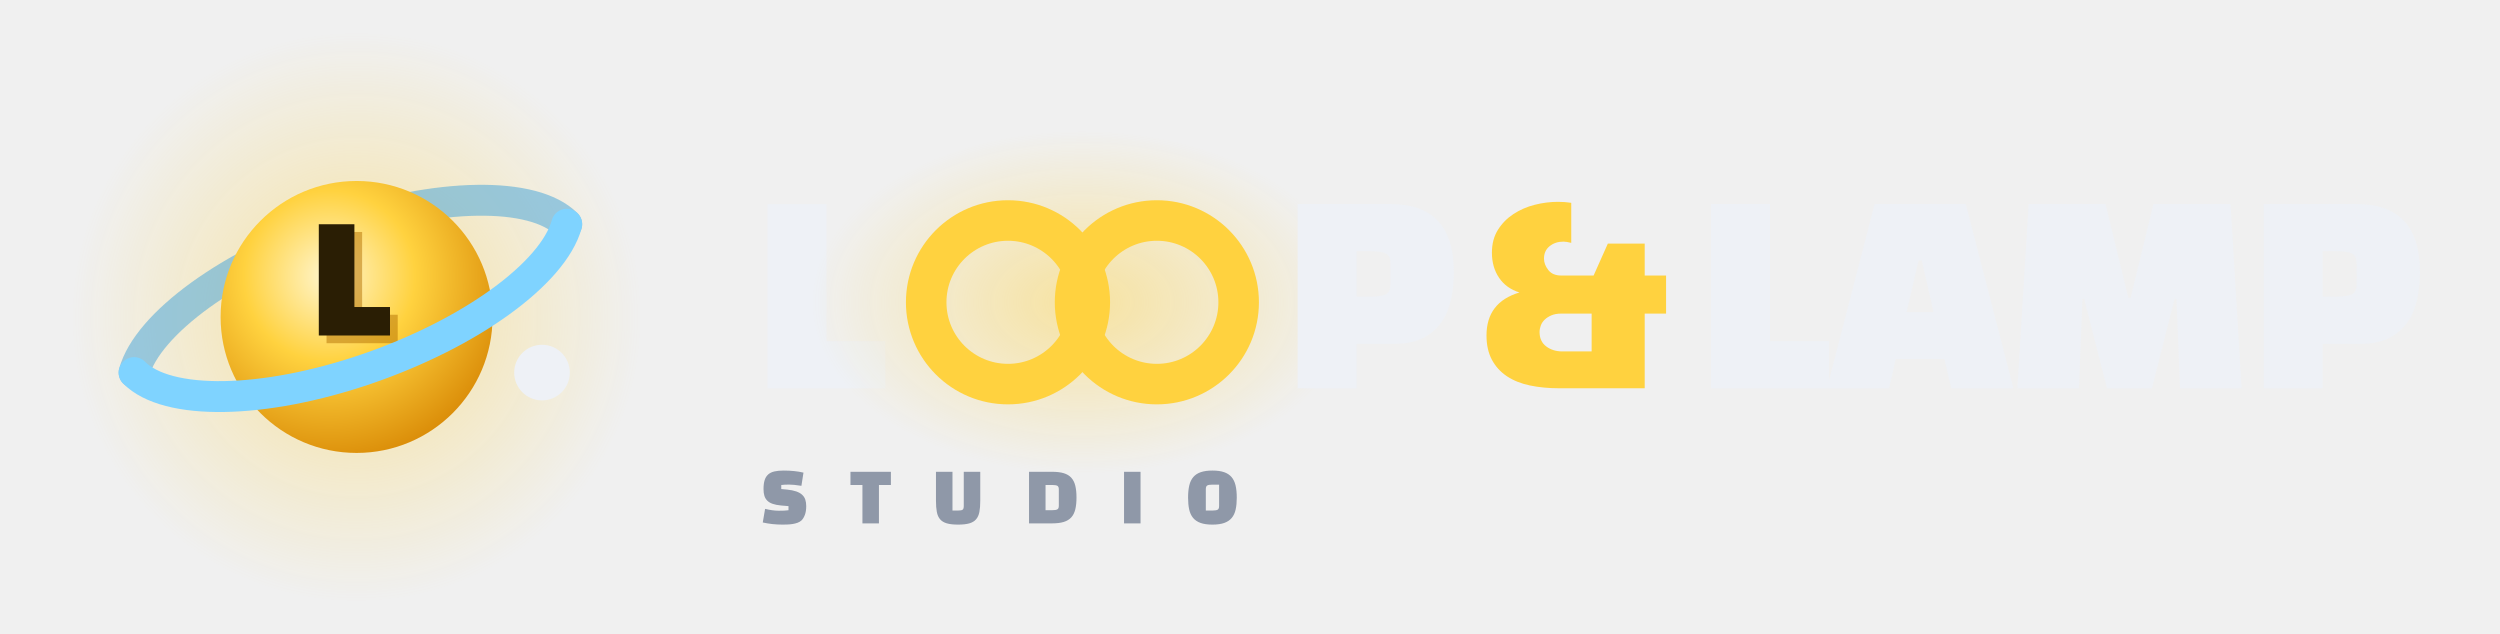
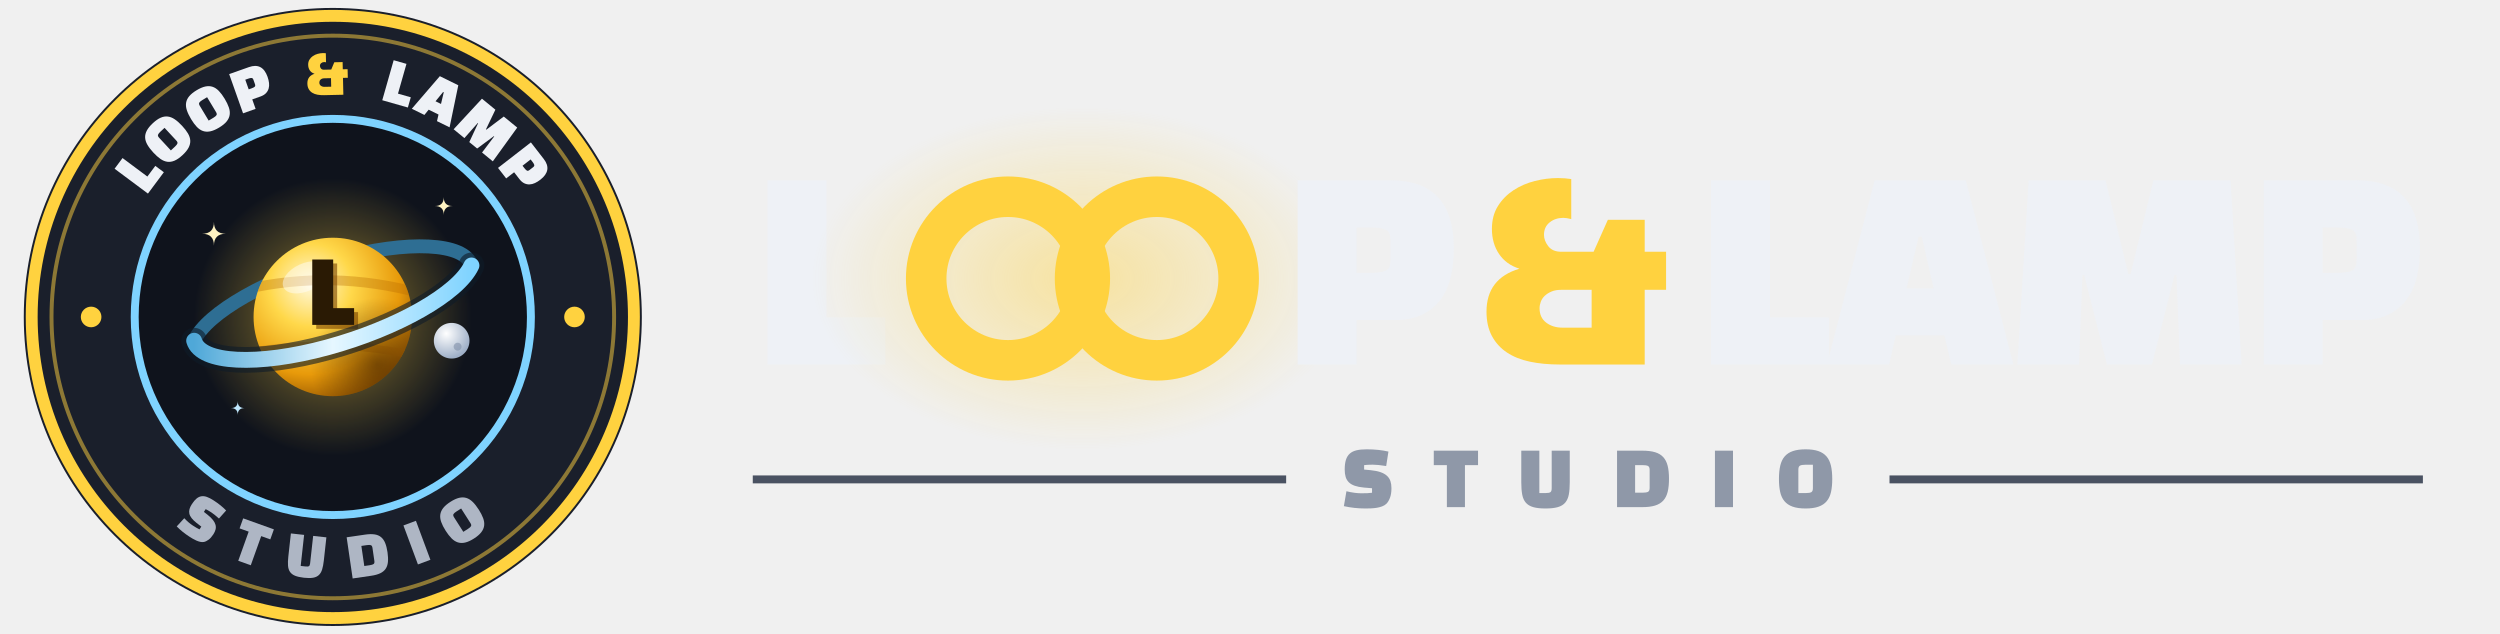
<svg xmlns="http://www.w3.org/2000/svg" viewBox="0 0 631 160">
  <defs>
    <radialGradient id="orb" cx="40%" cy="35%" r="70%">
      <stop offset="0" stop-color="#FFF6D0" />
      <stop offset=".45" stop-color="#FFD23F" />
      <stop offset="1" stop-color="#D98A06" />
    </radialGradient>
    <radialGradient id="halo" cx="50%" cy="50%" r="50%">
      <stop offset="0" stop-color="#FFD23F" stop-opacity=".45" />
      <stop offset="1" stop-color="#FFD23F" stop-opacity="0" />
    </radialGradient>
  </defs>
-   <g transform="translate(90 80) scale(0.78) translate(-100 -100)">
-     <circle cx="100" cy="100" r="92" fill="url(#halo)" />
-     <path d="M28 118 A76 30 -20 0 1 168 70" fill="none" stroke="#4FA8D8" stroke-width="10" stroke-linecap="round" opacity=".55" />
-     <circle cx="100" cy="100" r="44" fill="url(#orb)" />
-     <path d="M25.92 -9.216H14.4V-36.0H2.88V0.0H25.92Z" fill="#B36F02" opacity=".5" transform="translate(87.396 108.5)" />
-     <path d="M25.92 -9.216H14.4V-36.0H2.88V0.0H25.92Z" fill="#2A1E04" transform="translate(84.896 106)" />
-     <path d="M168 70 A76 30 -20 0 1 28 118" fill="none" stroke="#7FD3FF" stroke-width="10" stroke-linecap="round" />
-     <circle cx="160" cy="118" r="9" fill="#EEF1F6" />
+   <defs>
+     <radialGradient id="p2" cx="36%" cy="30%" r="75%">
+       <stop offset="0" stop-color="#FFF8DC" />
+       <stop offset=".35" stop-color="#FFD84A" />
+       <stop offset=".75" stop-color="#E89A0A" />
+       <stop offset="1" stop-color="#9A5A02" />
+     </radialGradient>
+     <radialGradient id="p2s" cx="78%" cy="80%" r="70%">
+       <stop offset="0" stop-color="#3A1E00" stop-opacity=".55" />
+       <stop offset=".6" stop-color="#3A1E00" stop-opacity="0" />
+     </radialGradient>
+     <linearGradient id="r2" x1="0" x2="1" y1="0" y2="0">
+       <stop offset="0" stop-color="#4FA8D8" />
+       <stop offset=".5" stop-color="#E6F7FF" />
+       <stop offset="1" stop-color="#7FD3FF" />
+     </linearGradient>
+     <radialGradient id="m2" cx="35%" cy="30%" r="70%">
+       <stop offset="0" stop-color="#FFFFFF" />
+       <stop offset="1" stop-color="#9FB0C8" />
+     </radialGradient>
+     <radialGradient id="g2" cx="50%" cy="50%" r="50%">
+       <stop offset="0" stop-color="#FFD23F" stop-opacity=".55" />
+       <stop offset="1" stop-color="#FFD23F" stop-opacity="0" />
+     </radialGradient>
+     <clipPath id="pc2">
+       <circle cx="100" cy="100" r="40" />
+     </clipPath>
+   </defs>
+   <circle cx="84" cy="80" r="78" fill="#1A1F2B" />
+   <circle cx="84" cy="80" r="76" fill="none" stroke="#FFD23F" stroke-width="3" />
+   <circle cx="84" cy="80" r="71" fill="none" stroke="#FFD23F" stroke-width="1" opacity=".5" />
+   <circle cx="84" cy="80" r="50" fill="#0F131C" stroke="#7FD3FF" stroke-width="2" />
+   <path d="M7.56 -2.688H4.2V-10.5H0.84V0.0H7.56Z" fill="#EEF1F6" transform="translate(35.1 43.5) rotate(-53.3) translate(-3.8 5.0)" />
+   <path d="M0.336 -5.236Q0.336 -6.678 0.581 -7.721Q0.826 -8.764 1.407 -9.436Q1.988 -10.108 2.94 -10.43Q3.892 -10.752 5.292 -10.752Q6.706 -10.752 7.651 -10.43Q8.596 -10.108 9.177 -9.436Q9.758 -8.764 10.003 -7.721Q10.248 -6.678 10.248 -5.236Q10.248 -3.864 10.024 -2.835Q9.8 -1.806 9.233 -1.12Q8.666 -0.434 7.707 -0.091Q6.748 0.252 5.292 0.252Q3.836 0.252 2.877 -0.091Q1.918 -0.434 1.351 -1.12Q0.784 -1.806 0.56 -2.835Q0.336 -3.864 0.336 -5.236ZM3.948 -6.986V-2.618H5.348Q6.048 -2.618 6.349 -2.779Q6.65 -2.94 6.65 -3.514V-7.882H5.236Q4.564 -7.882 4.256 -7.721Q3.948 -7.56 3.948 -6.986Z" fill="#EEF1F6" transform="translate(42.5 35.3) rotate(-42.8) translate(-5.3 5.0)" />
+   <path d="M0.336 -5.236Q0.336 -6.678 0.581 -7.721Q0.826 -8.764 1.407 -9.436Q1.988 -10.108 2.94 -10.43Q3.892 -10.752 5.292 -10.752Q6.706 -10.752 7.651 -10.43Q8.596 -10.108 9.177 -9.436Q9.758 -8.764 10.003 -7.721Q10.248 -6.678 10.248 -5.236Q10.248 -3.864 10.024 -2.835Q9.8 -1.806 9.233 -1.12Q8.666 -0.434 7.707 -0.091Q6.748 0.252 5.292 0.252Q3.836 0.252 2.877 -0.091Q1.918 -0.434 1.351 -1.12Q0.784 -1.806 0.56 -2.835Q0.336 -3.864 0.336 -5.236ZM3.948 -6.986V-2.618H5.348Q6.048 -2.618 6.349 -2.779Q6.65 -2.94 6.65 -3.514V-7.882H5.236Q4.564 -7.882 4.256 -7.721Q3.948 -7.56 3.948 -6.986Z" fill="#EEF1F6" transform="translate(52.6 27.7) rotate(-31.0) translate(-5.3 5.0)" />
+   <path d="M6.384 -2.534H4.2V0.0H0.84V-10.5H6.132Q9.744 -10.5 9.744 -6.622Q9.744 -5.768 9.576 -5.026Q9.408 -4.284 9.009 -3.731Q8.61 -3.178 7.973 -2.856Q7.336 -2.534 6.384 -2.534ZM4.97 -7.812H4.2V-5.222H4.97Q5.586 -5.222 5.859 -5.348Q6.132 -5.474 6.132 -5.936V-7.112Q6.132 -7.56 5.859 -7.686Q5.586 -7.812 4.97 -7.812Z" fill="#EEF1F6" transform="translate(63.6 22.5) rotate(-19.5) translate(-5.0 5.0)" />
+   <path d="M4.508 -10.626Q4.704 -10.626 4.893 -10.612Q5.082 -10.598 5.264 -10.57V-8.288Q4.984 -8.358 4.816 -8.358Q4.354 -8.358 4.032 -8.099Q3.71 -7.84 3.71 -7.392Q3.71 -7.056 3.955 -6.741Q4.2 -6.426 4.69 -6.426H6.538L7.35 -8.246H9.45V-6.426H10.668V-4.256H9.45V0.0H4.578Q3.668 0.0 2.905 -0.161Q2.142 -0.322 1.596 -0.686Q1.05 -1.05 0.742 -1.624Q0.434 -2.198 0.434 -3.01Q0.434 -4.9 2.31 -5.46Q1.554 -5.698 1.148 -6.3Q0.742 -6.902 0.742 -7.728Q0.742 -8.484 1.085 -9.03Q1.428 -9.576 1.974 -9.933Q2.52 -10.29 3.185 -10.458Q3.85 -10.626 4.508 -10.626ZM6.426 -4.256H4.69Q4.368 -4.256 4.137 -4.158Q3.906 -4.06 3.752 -3.913Q3.598 -3.766 3.528 -3.577Q3.458 -3.388 3.458 -3.206Q3.458 -2.674 3.836 -2.387Q4.214 -2.1 4.76 -2.1H6.426Z" fill="#FFD23F" transform="translate(82.7 19.0) rotate(-1.3) translate(-5.6 5.0)" />
+   <path d="M7.56 -2.688H4.2V-10.5H0.84V0.0H7.56Z" fill="#EEF1F6" transform="translate(100.7 21.3) rotate(15.9) translate(-3.8 5.0)" />
+   <path d="M3.724 -1.666H6.496L6.888 0.0H10.43L7.714 -10.5H2.52L-0.196 0.0H3.346ZM5.208 -7.28 5.88 -4.34H4.34L5.026 -7.28Z" fill="#EEF1F6" transform="translate(110.9 25.3) rotate(26.2) translate(-5.1 5.0)" />
+   <path d="M4.13 -5.096H4.228L5.53 0.0H8.092L9.38 -5.096H9.492L9.688 0.0H13.202L12.572 -10.5H8.176L6.874 -5.152H6.748L5.446 -10.5H1.064L0.42 0.0H3.934Z" fill="#EEF1F6" transform="translate(122.6 32.8) rotate(39.3) translate(-6.8 5.0)" />
+   <path d="M6.384 -2.534H4.2V0.0H0.84V-10.5H6.132Q9.744 -10.5 9.744 -6.622Q9.744 -5.768 9.576 -5.026Q9.408 -4.284 9.009 -3.731Q8.61 -3.178 7.973 -2.856Q7.336 -2.534 6.384 -2.534ZM4.97 -7.812H4.2V-5.222H4.97Q5.586 -5.222 5.859 -5.348Q6.132 -5.474 6.132 -5.936V-7.112Q6.132 -7.56 5.859 -7.686Q5.586 -7.812 4.97 -7.812Z" fill="#EEF1F6" transform="translate(132.2 42.6) rotate(52.2) translate(-5.0 5.0)" />
+   <path d="M0.42 -0.182 0.896 -2.954Q2.436 -2.576 3.682 -2.576Q4.312 -2.576 4.795 -2.597Q5.278 -2.618 5.656 -2.674V-3.514L4.144 -3.64Q3.122 -3.738 2.436 -3.976Q1.75 -4.214 1.337 -4.627Q0.924 -5.04 0.749 -5.621Q0.574 -6.202 0.574 -6.986Q0.574 -8.064 0.798 -8.785Q1.022 -9.506 1.512 -9.947Q2.002 -10.388 2.779 -10.57Q3.556 -10.752 4.676 -10.752Q6.902 -10.752 8.708 -10.332L8.288 -7.644Q6.72 -7.896 5.782 -7.896Q4.844 -7.896 4.186 -7.812V-6.986L5.39 -6.874Q6.496 -6.762 7.238 -6.503Q7.98 -6.244 8.435 -5.824Q8.89 -5.404 9.079 -4.83Q9.268 -4.256 9.268 -3.514Q9.268 -2.45 8.988 -1.722Q8.708 -0.994 8.316 -0.616Q7.994 -0.308 7.518 -0.133Q7.042 0.042 6.51 0.126Q5.978 0.21 5.439 0.231Q4.9 0.252 4.466 0.252Q3.374 0.252 2.366 0.14Q1.358 0.028 0.42 -0.182Z" fill="#AEB6C4" transform="translate(50.9 131.2) rotate(32.9) translate(-4.8 5.0)" />
+   <path d="M8.316 -10.5H0.084V-7.812H2.52V0.0H5.88V-7.812H8.316Z" fill="#AEB6C4" transform="translate(63.4 137.4) rotate(19.7) translate(-4.2 5.0)" />
+   <path d="M0.588 -10.5H3.948V-2.618H5.138Q5.782 -2.618 6.013 -2.786Q6.244 -2.954 6.244 -3.514V-10.5H9.604V-4.606Q9.604 -3.262 9.429 -2.338Q9.254 -1.414 8.757 -0.833Q8.26 -0.252 7.378 0.0Q6.496 0.252 5.096 0.252Q3.696 0.252 2.814 0.0Q1.932 -0.252 1.435 -0.826Q0.938 -1.4 0.763 -2.331Q0.588 -3.262 0.588 -4.606Z" fill="#AEB6C4" transform="translate(77.3 140.6) rotate(6.3) translate(-5.1 5.0)" />
+   <path d="M5.544 0.0H0.84V-10.5H5.544Q6.958 -10.5 7.91 -10.213Q8.862 -9.926 9.436 -9.296Q10.01 -8.666 10.255 -7.672Q10.5 -6.678 10.5 -5.264Q10.5 -3.85 10.255 -2.849Q10.01 -1.848 9.436 -1.218Q8.862 -0.588 7.91 -0.294Q6.958 0.0 5.544 0.0ZM5.6 -7.812H4.2V-2.688H5.6Q6.3 -2.688 6.601 -2.849Q6.902 -3.01 6.902 -3.584V-6.916Q6.902 -7.49 6.601 -7.651Q6.3 -7.812 5.6 -7.812Z" fill="#AEB6C4" transform="translate(92.8 140.4) rotate(-8.3) translate(-5.4 5.0)" />
+   <path d="M4.2 0.0V-10.5H0.84V0.0Z" fill="#AEB6C4" transform="translate(105.3 137.2) rotate(-20.4) translate(-2.5 5.0)" />
+   <path d="M0.336 -5.236Q0.336 -6.678 0.581 -7.721Q0.826 -8.764 1.407 -9.436Q1.988 -10.108 2.94 -10.43Q3.892 -10.752 5.292 -10.752Q6.706 -10.752 7.651 -10.43Q8.596 -10.108 9.177 -9.436Q9.758 -8.764 10.003 -7.721Q10.248 -6.678 10.248 -5.236Q10.248 -3.864 10.024 -2.835Q9.8 -1.806 9.233 -1.12Q8.666 -0.434 7.707 -0.091Q6.748 0.252 5.292 0.252Q3.836 0.252 2.877 -0.091Q1.918 -0.434 1.351 -1.12Q0.784 -1.806 0.56 -2.835Q0.336 -3.864 0.336 -5.236ZM3.948 -6.986V-2.618H5.348Q6.048 -2.618 6.349 -2.779Q6.65 -2.94 6.65 -3.514V-7.882H5.236Q4.564 -7.882 4.256 -7.721Q3.948 -7.56 3.948 -6.986Z" fill="#AEB6C4" transform="translate(116.8 131.5) rotate(-32.5) translate(-5.3 5.0)" />
+   <circle cx="23.0" cy="80.0" r="2.6" fill="#FFD23F" />
+   <circle cx="145.0" cy="80.0" r="2.6" fill="#FFD23F" />
+   <g transform="translate(84 80) scale(0.5) translate(-100 -100)">
+     <circle cx="100" cy="100" r="70" fill="url(#g2)" />
+     <path d="M30 112 A74 24 -18 0 1 170 74" fill="none" stroke="#2E6E93" stroke-width="7" stroke-linecap="round" />
+     <circle cx="100" cy="100" r="40" fill="url(#p2)" />
+     <g clip-path="url(#pc2)" opacity=".35">
+       <path d="M56 86 Q100 76 144 88" stroke="#B86A00" stroke-width="5" fill="none" />
+       <path d="M56 118 Q100 110 144 120" stroke="#B86A00" stroke-width="4" fill="none" />
+     </g>
+     <circle cx="100" cy="100" r="40" fill="url(#p2s)" />
+     <ellipse cx="86" cy="80" rx="12" ry="7" fill="#FFFFFF" opacity=".45" transform="rotate(-25 86 80)" />
+     <path d="M23.76 -8.448H13.2V-33.0H2.64V0.0H23.76Z" fill="#7A4300" opacity=".6" transform="translate(88.988 106)" />
+     <path d="M23.76 -8.448H13.2V-33.0H2.64V0.0H23.76Z" fill="#2A1A04" transform="translate(86.988 104)" />
+     <path d="M170 74 A74 24 -18 0 1 30 112" fill="none" stroke="#0E1A28" stroke-width="13" stroke-linecap="round" opacity=".6" />
+     <path d="M170 74 A74 24 -18 0 1 30 112" fill="none" stroke="url(#r2)" stroke-width="8" stroke-linecap="round" />
+     <circle cx="160" cy="112" r="9" fill="url(#m2)" />
+     <circle cx="163" cy="115" r="2" fill="#8090A8" opacity=".6" />
+     <path d="M40 52 Q40 58 46 58 Q40 58 40 64 Q40 58 34 58 Q40 58 40 52Z" fill="#FFF3C2" />
+     <path d="M156 39.5 Q156 44 160.5 44 Q156 44 156 48.5 Q156 44 151.5 44 Q156 44 156 39.5Z" fill="#FFF3C2" />
+     <path d="M52 142.5 Q52 146 55.5 146 Q52 146 52 149.5 Q52 146 48.5 146 Q52 146 52 142.5Z" fill="#BFE8FF" />
  </g>
-   <path d="M223.48 86.096H208.6V51.5H193.72V98.0H223.48Z" fill="#EEF1F6" />
-   <ellipse cx="273.204" cy="76.3" rx="68.2" ry="43.4" fill="url(#halo)" />
-   <circle cx="254.418" cy="76.3" r="20.646" fill="none" stroke="#FFD23F" stroke-width="10.23" />
-   <circle cx="291.99" cy="76.3" r="20.646" fill="none" stroke="#FFD23F" stroke-width="10.23" />
-   <path d="M352.068 86.778H342.396V98.0H327.516V51.5H350.952Q366.948 51.5 366.948 68.674Q366.948 72.456 366.204 75.742Q365.46 79.028 363.693 81.477Q361.926 83.926 359.105 85.352Q356.284 86.778 352.068 86.778ZM345.806 63.404H342.396V74.874H345.806Q348.534 74.874 349.743 74.316Q350.952 73.758 350.952 71.712V66.504Q350.952 64.52 349.743 63.962Q348.534 63.404 345.806 63.404Z" fill="#EEF1F6" />
-   <path d="M393.236 50.942Q394.104 50.942 394.941 51.004Q395.778 51.066 396.584 51.19V61.296Q395.344 60.986 394.6 60.986Q392.554 60.986 391.128 62.133Q389.702 63.28 389.702 65.264Q389.702 66.752 390.787 68.147Q391.872 69.542 394.042 69.542H402.226L405.822 61.482H415.122V69.542H420.516V79.152H415.122V98.0H393.546Q389.516 98.0 386.137 97.287Q382.758 96.574 380.34 94.962Q377.922 93.35 376.558 90.808Q375.194 88.266 375.194 84.67Q375.194 76.3 383.502 73.82Q380.154 72.766 378.356 70.1Q376.558 67.434 376.558 63.776Q376.558 60.428 378.077 58.01Q379.596 55.592 382.014 54.011Q384.432 52.43 387.377 51.686Q390.322 50.942 393.236 50.942ZM401.73 79.152H394.042Q392.616 79.152 391.593 79.586Q390.57 80.02 389.888 80.671Q389.206 81.322 388.896 82.159Q388.586 82.996 388.586 83.802Q388.586 86.158 390.26 87.429Q391.934 88.7 394.352 88.7H401.73Z" fill="#FFD23F" />
-   <path d="M461.622 86.096H446.742V51.5H431.862V98.0H461.622ZM478.486 90.622H490.762L492.498 98.0H508.184L496.156 51.5H473.154L461.126 98.0H476.812ZM485.058 65.76 488.034 78.78H481.214L484.252 65.76ZM525.606 75.432H526.04L531.806 98.0H543.152L548.856 75.432H549.352L550.22 98.0H565.782L562.992 51.5H543.524L537.758 75.184H537.2L531.434 51.5H512.028L509.176 98.0H524.738ZM595.914 86.778H586.242V98.0H571.362V51.5H594.798Q610.794 51.5 610.794 68.674Q610.794 72.456 610.05 75.742Q609.306 79.028 607.539 81.477Q605.772 83.926 602.951 85.352Q600.13 86.778 595.914 86.778ZM589.652 63.404H586.242V74.874H589.652Q592.38 74.874 593.589 74.316Q594.798 73.758 594.798 71.712V66.504Q594.798 64.52 593.589 63.962Q592.38 63.404 589.652 63.404Z" fill="#EEF1F6" />
-   <path d="M192.521 131.874 193.111 128.437Q195.021 128.906 196.566 128.906Q197.347 128.906 197.946 128.88Q198.545 128.854 199.013 128.784V127.743L197.139 127.586Q195.871 127.465 195.021 127.17Q194.17 126.875 193.658 126.363Q193.146 125.85 192.929 125.13Q192.712 124.41 192.712 123.437Q192.712 122.101 192.99 121.207Q193.267 120.313 193.875 119.766Q194.482 119.219 195.446 118.993Q196.409 118.768 197.798 118.768Q200.558 118.768 202.798 119.288L202.277 122.621Q200.333 122.309 199.17 122.309Q198.007 122.309 197.191 122.413V123.437L198.684 123.576Q200.055 123.715 200.975 124.036Q201.895 124.357 202.459 124.878Q203.024 125.399 203.258 126.111Q203.492 126.823 203.492 127.743Q203.492 129.062 203.145 129.965Q202.798 130.867 202.312 131.336Q201.913 131.718 201.322 131.935Q200.732 132.152 200.072 132.256Q199.413 132.36 198.744 132.386Q198.076 132.412 197.538 132.412Q196.184 132.412 194.934 132.274Q193.684 132.135 192.521 131.874ZM224.865 119.08H214.657V122.413H217.678V132.1H221.844V122.413H224.865ZM236.238 119.08H240.405V128.854H241.88Q242.679 128.854 242.965 128.645Q243.252 128.437 243.252 127.743V119.08H247.418V126.389Q247.418 128.055 247.201 129.201Q246.984 130.347 246.368 131.067Q245.752 131.788 244.658 132.1Q243.564 132.412 241.828 132.412Q240.092 132.412 238.998 132.1Q237.905 131.788 237.289 131.076Q236.672 130.364 236.455 129.21Q236.238 128.055 236.238 126.389ZM265.562 132.1H259.729V119.08H265.562Q267.315 119.08 268.496 119.436Q269.676 119.792 270.388 120.573Q271.1 121.354 271.403 122.587Q271.707 123.819 271.707 125.573Q271.707 127.326 271.403 128.567Q271.1 129.808 270.388 130.59Q269.676 131.371 268.496 131.735Q267.315 132.1 265.562 132.1ZM265.631 122.413H263.895V128.767H265.631Q266.499 128.767 266.872 128.567Q267.246 128.368 267.246 127.656V123.524Q267.246 122.812 266.872 122.613Q266.499 122.413 265.631 122.413ZM287.872 132.1V119.08H283.705V132.1ZM299.87 125.607Q299.87 123.819 300.174 122.526Q300.478 121.233 301.198 120.399Q301.919 119.566 303.099 119.167Q304.28 118.768 306.016 118.768Q307.769 118.768 308.941 119.167Q310.112 119.566 310.833 120.399Q311.553 121.233 311.857 122.526Q312.161 123.819 312.161 125.607Q312.161 127.309 311.883 128.585Q311.605 129.861 310.902 130.711Q310.199 131.562 309.01 131.987Q307.821 132.412 306.016 132.412Q304.21 132.412 303.021 131.987Q301.832 131.562 301.129 130.711Q300.426 129.861 300.148 128.585Q299.87 127.309 299.87 125.607ZM304.349 123.437V128.854H306.085Q306.953 128.854 307.326 128.654Q307.699 128.454 307.699 127.743V122.326H305.946Q305.113 122.326 304.731 122.526Q304.349 122.726 304.349 123.437Z" fill="#8F98A8" />
+   <path d="M223.48 80.096H208.6V45.5H193.72V92.0H223.48Z" fill="#EEF1F6" />
+   <ellipse cx="273.204" cy="70.3" rx="68.2" ry="43.4" fill="url(#halo)" />
+   <circle cx="254.418" cy="70.3" r="20.646" fill="none" stroke="#FFD23F" stroke-width="10.23" />
+   <circle cx="291.99" cy="70.3" r="20.646" fill="none" stroke="#FFD23F" stroke-width="10.23" />
+   <path d="M352.068 80.778H342.396V92.0H327.516V45.5H350.952Q366.948 45.5 366.948 62.674Q366.948 66.456 366.204 69.742Q365.46 73.028 363.693 75.477Q361.926 77.926 359.105 79.352Q356.284 80.778 352.068 80.778ZM345.806 57.404H342.396V68.874H345.806Q348.534 68.874 349.743 68.316Q350.952 67.758 350.952 65.712V60.504Q350.952 58.52 349.743 57.962Q348.534 57.404 345.806 57.404Z" fill="#EEF1F6" />
+   <path d="M393.236 44.942Q394.104 44.942 394.941 45.004Q395.778 45.066 396.584 45.19V55.296Q395.344 54.986 394.6 54.986Q392.554 54.986 391.128 56.133Q389.702 57.28 389.702 59.264Q389.702 60.752 390.787 62.147Q391.872 63.542 394.042 63.542H402.226L405.822 55.482H415.122V63.542H420.516V73.152H415.122V92.0H393.546Q389.516 92.0 386.137 91.287Q382.758 90.574 380.34 88.962Q377.922 87.35 376.558 84.808Q375.194 82.266 375.194 78.67Q375.194 70.3 383.502 67.82Q380.154 66.766 378.356 64.1Q376.558 61.434 376.558 57.776Q376.558 54.428 378.077 52.01Q379.596 49.592 382.014 48.011Q384.432 46.43 387.377 45.686Q390.322 44.942 393.236 44.942ZM401.73 73.152H394.042Q392.616 73.152 391.593 73.586Q390.57 74.02 389.888 74.671Q389.206 75.322 388.896 76.159Q388.586 76.996 388.586 77.802Q388.586 80.158 390.26 81.429Q391.934 82.7 394.352 82.7H401.73Z" fill="#FFD23F" />
+   <path d="M461.622 80.096H446.742V45.5H431.862V92.0H461.622ZM478.486 84.622H490.762L492.498 92.0H508.184L496.156 45.5H473.154L461.126 92.0H476.812ZM485.058 59.76 488.034 72.78H481.214L484.252 59.76ZM525.606 69.432H526.04L531.806 92.0H543.152L548.856 69.432H549.352L550.22 92.0H565.782L562.992 45.5H543.524L537.758 69.184H537.2L531.434 45.5H512.028L509.176 92.0H524.738ZM595.914 80.778H586.242V92.0H571.362V45.5H594.798Q610.794 45.5 610.794 62.674Q610.794 66.456 610.05 69.742Q609.306 73.028 607.539 75.477Q605.772 77.926 602.951 79.352Q600.13 80.778 595.914 80.778ZM589.652 57.404H586.242V68.874H589.652Q592.38 68.874 593.589 68.316Q594.798 67.758 594.798 65.712V60.504Q594.798 58.52 593.589 57.962Q592.38 57.404 589.652 57.404Z" fill="#EEF1F6" />
+   <path d="M190 121 H324.624 M476.914 121 H611.538" stroke="#4A5262" stroke-width="2" />
+   <path d="M339.194 127.753 339.84 123.991Q341.93 124.504 343.621 124.504Q344.476 124.504 345.132 124.476Q345.787 124.447 346.3 124.371V123.231L344.248 123.06Q342.861 122.927 341.93 122.604Q340.999 122.281 340.439 121.721Q339.878 121.16 339.641 120.371Q339.403 119.583 339.403 118.519Q339.403 117.056 339.707 116.078Q340.011 115.099 340.676 114.501Q341.341 113.902 342.396 113.655Q343.45 113.408 344.97 113.408Q347.991 113.408 350.442 113.978L349.872 117.626Q347.744 117.284 346.471 117.284Q345.198 117.284 344.305 117.398V118.519L345.939 118.671Q347.44 118.823 348.447 119.174Q349.454 119.526 350.072 120.096Q350.689 120.666 350.946 121.445Q351.202 122.224 351.202 123.231Q351.202 124.675 350.822 125.663Q350.442 126.651 349.91 127.164Q349.473 127.582 348.827 127.819Q348.181 128.057 347.459 128.171Q346.737 128.285 346.005 128.314Q345.274 128.342 344.685 128.342Q343.203 128.342 341.835 128.19Q340.467 128.038 339.194 127.753ZM373.058 113.75H361.886V117.398H365.192V128.0H369.752V117.398H373.058ZM383.97 113.75H388.53V124.447H390.145Q391.019 124.447 391.332 124.219Q391.646 123.991 391.646 123.231V113.75H396.206V121.749Q396.206 123.573 395.969 124.827Q395.731 126.081 395.057 126.87Q394.382 127.658 393.185 128.0Q391.988 128.342 390.088 128.342Q388.188 128.342 386.991 128.0Q385.794 127.658 385.12 126.879Q384.445 126.1 384.208 124.837Q383.97 123.573 383.97 121.749ZM414.528 128.0H408.144V113.75H414.528Q416.447 113.75 417.739 114.139Q419.031 114.529 419.81 115.384Q420.589 116.239 420.922 117.588Q421.254 118.937 421.254 120.856Q421.254 122.775 420.922 124.133Q420.589 125.492 419.81 126.347Q419.031 127.202 417.739 127.601Q416.447 128.0 414.528 128.0ZM414.604 117.398H412.704V124.352H414.604Q415.554 124.352 415.963 124.133Q416.371 123.915 416.371 123.136V118.614Q416.371 117.835 415.963 117.617Q415.554 117.398 414.604 117.398ZM437.41 128.0V113.75H432.85V128.0ZM449.006 120.894Q449.006 118.937 449.339 117.522Q449.671 116.106 450.459 115.194Q451.248 114.282 452.54 113.845Q453.832 113.408 455.732 113.408Q457.651 113.408 458.933 113.845Q460.216 114.282 461.005 115.194Q461.793 116.106 462.125 117.522Q462.458 118.937 462.458 120.894Q462.458 122.756 462.154 124.153Q461.85 125.549 461.081 126.48Q460.311 127.411 459.01 127.877Q457.708 128.342 455.732 128.342Q453.756 128.342 452.455 127.877Q451.153 127.411 450.384 126.48Q449.614 125.549 449.31 124.153Q449.006 122.756 449.006 120.894ZM453.908 118.519V124.447H455.808Q456.758 124.447 457.167 124.228Q457.575 124.01 457.575 123.231V117.303H455.656Q454.744 117.303 454.326 117.522Q453.908 117.74 453.908 118.519Z" fill="#8F98A8" />
</svg>
